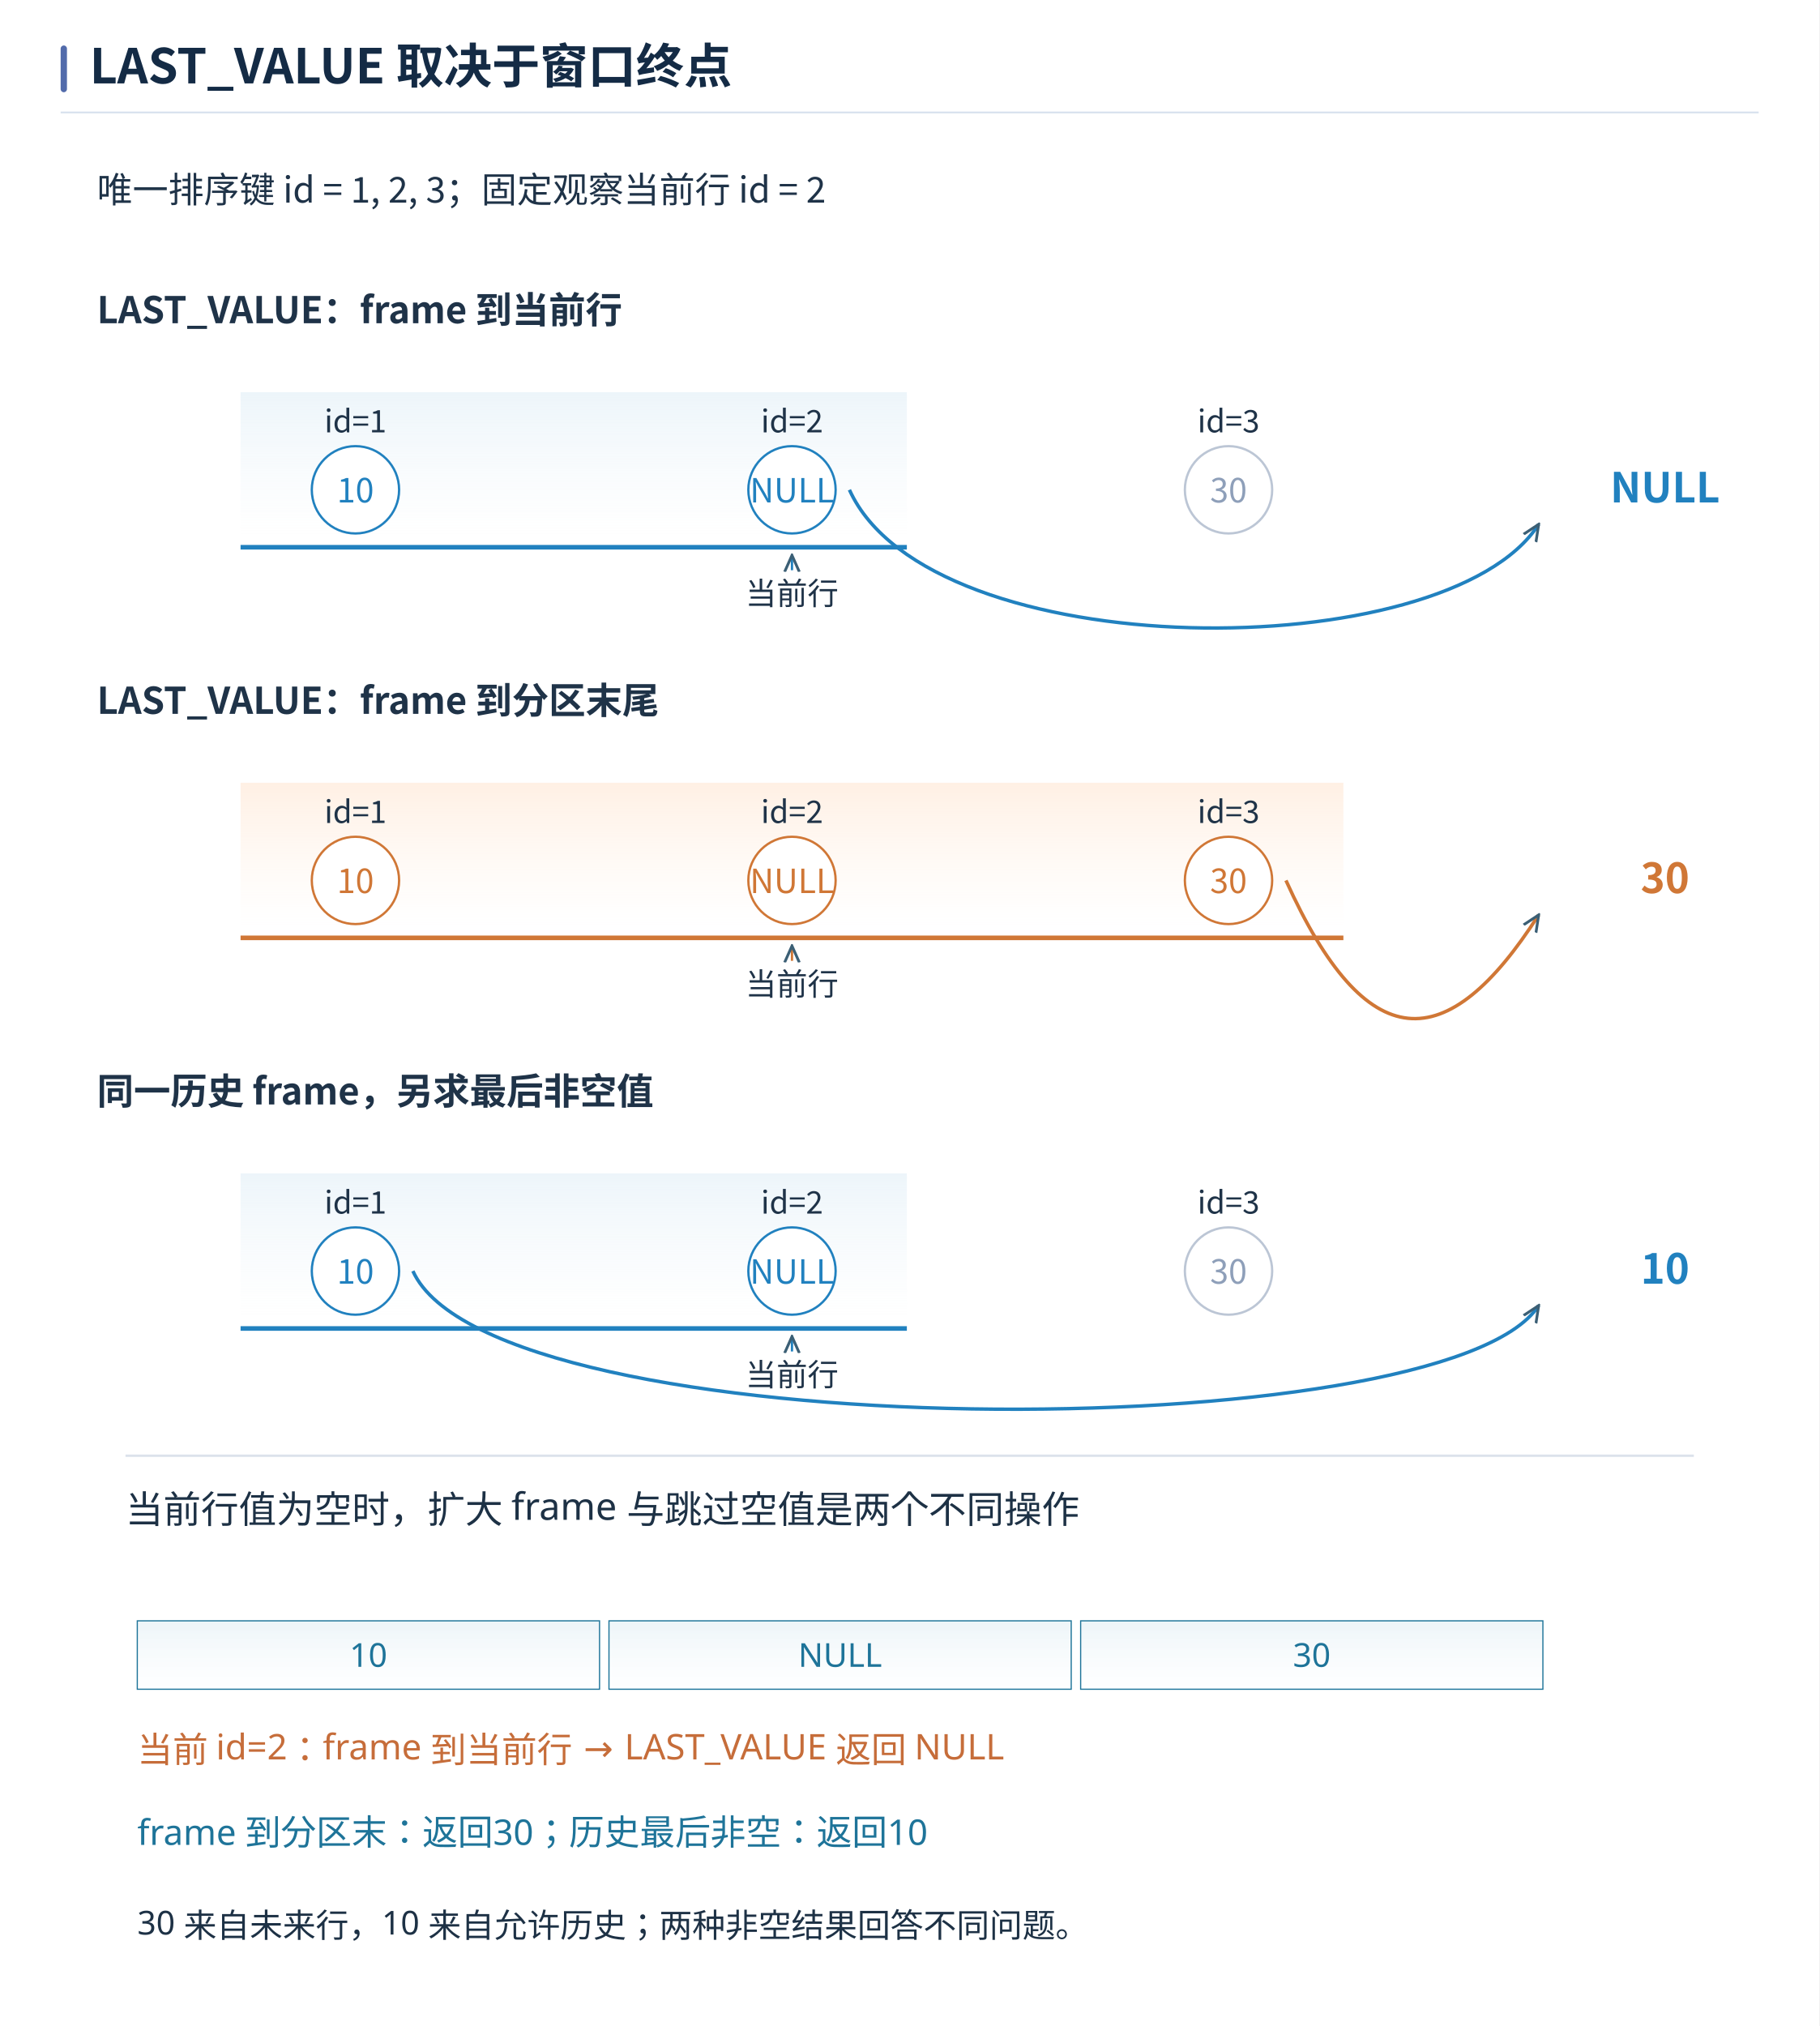
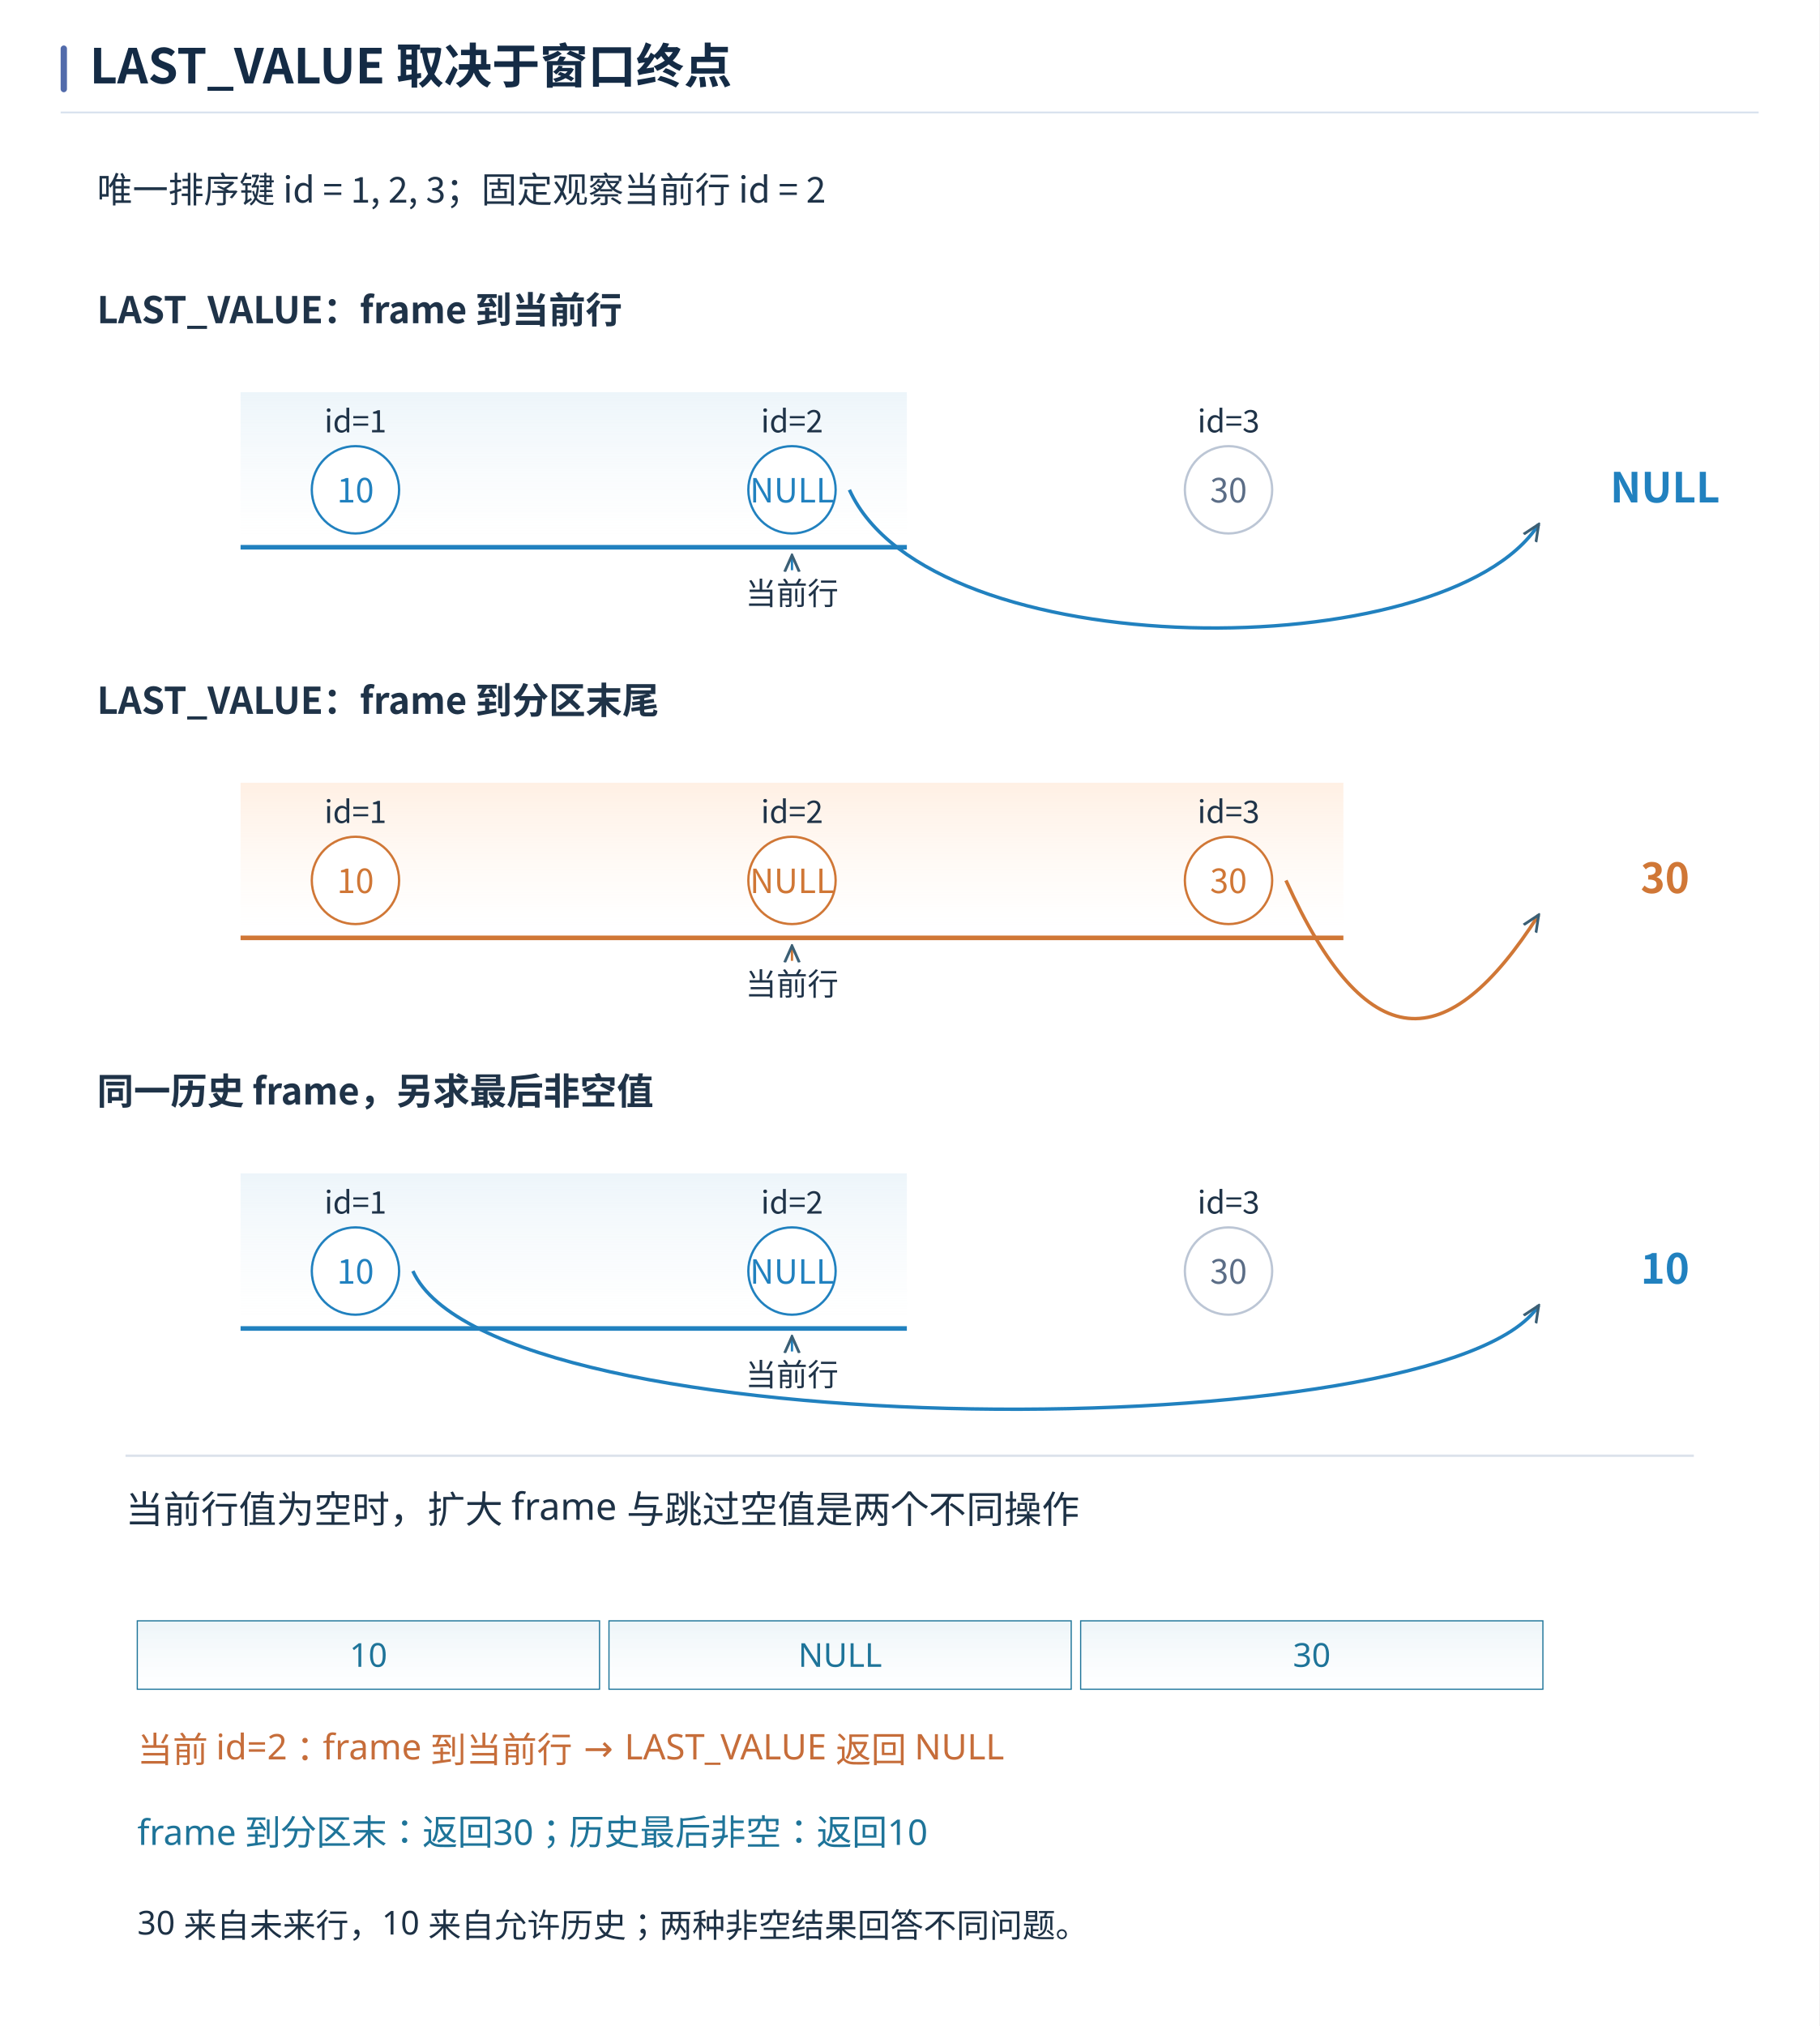
<svg xmlns="http://www.w3.org/2000/svg" width="1440" height="1603.449" viewBox="0 0 1440 1603.449" role="img" aria-labelledby="book-plate-title">
  <rect width="1440" height="1603.449" fill="#ffffff" />
  <g font-family="Microsoft YaHei, Noto Sans CJK SC, Arial, sans-serif">
    <rect x="48" y="36" width="5" height="37" rx="2.5" fill="#526bab" />
    <text x="71" y="66" font-size="38" font-weight="700" fill="#142b45">LAST_VALUE 取决于窗口终点</text>
    <path d="M48 89 H1392" stroke="#d7e1ee" stroke-width="1.4" />
  </g>
  <svg width="1344" height="1461.449" viewBox="0 0 1478.12 1607.29" role="img" x="48" y="106" overflow="hidden">
    <defs>
      <linearGradient id="book-wash-edf5fa" x1="0" y1="0" x2="0" y2="1">
        <stop offset="0" stop-color="#edf5fa" />
        <stop offset="1" stop-color="#ffffff" stop-opacity=".64" />
      </linearGradient>
      <linearGradient id="book-wash-fff0e4" x1="0" y1="0" x2="0" y2="1">
        <stop offset="0" stop-color="#fff0e4" />
        <stop offset="1" stop-color="#ffffff" stop-opacity=".64" />
      </linearGradient>
      <linearGradient id="book-wash-edf5f8" x1="0" y1="0" x2="0" y2="1">
        <stop offset="0" stop-color="#edf5f8" />
        <stop offset="1" stop-color="#ffffff" stop-opacity=".64" />
      </linearGradient>
    </defs>
    <svg width="1478.12" height="1145.38" viewBox="23.375 85.250 1478.125 1145.375">
      <defs>
        <marker id="arrow" viewBox="0 0 10 10" refX="9" refY="5" markerWidth="16" markerHeight="16" markerUnits="userSpaceOnUse" orient="auto-start-reverse">
          <path d="M0,1 L9,5 L0,9" fill="none" stroke="#3b5f75" stroke-width="1.5" />
        </marker>
      </defs>
      <rect width="1478.125" height="1145.375" fill="white" x="23.375" y="85.25" />
      <g font-family="Microsoft YaHei, Noto Sans CJK SC, Arial, sans-serif" fill="#1f3348">
        <text xml:space="preserve" x="55" y="145" font-size="31" fill="#1f3348" text-anchor="start" font-weight="400">唯一排序键 id = 1, 2, 3；固定观察当前行 id = 2</text>
        <text xml:space="preserve" x="55" y="250" font-size="32" fill="#1f3348" text-anchor="start" font-weight="700">LAST_VALUE：frame 到当前行</text>
        <rect x="180" y="310" width="580" height="125" rx="0" fill="url(#book-wash-edf5fa)" stroke="none" stroke-width="2" />
        <line x1="180" y1="445" x2="760" y2="445" stroke="#2181bf" stroke-width="4" stroke-dasharray="" />
        <text xml:space="preserve" x="280" y="345" font-size="27" fill="#1f3348" text-anchor="middle" font-weight="400">id=1</text>
        <circle cx="280" cy="395" r="38" fill="white" stroke="#2181bf" stroke-width="2" />
        <text xml:space="preserve" x="280" y="406" font-size="29" fill="#2181bf" text-anchor="middle" font-weight="400">10</text>
        <text xml:space="preserve" x="660" y="345" font-size="27" fill="#1f3348" text-anchor="middle" font-weight="400">id=2</text>
        <circle cx="660" cy="395" r="38" fill="white" stroke="#2181bf" stroke-width="2" />
        <text xml:space="preserve" x="660" y="406" font-size="29" fill="#2181bf" text-anchor="middle" font-weight="400">NULL</text>
        <text xml:space="preserve" x="1040" y="345" font-size="27" fill="#1f3348" text-anchor="middle" font-weight="400">id=3</text>
        <circle cx="1040" cy="395" r="38" fill="white" stroke="#bcc6d5" stroke-width="2" />
-         <text xml:space="preserve" x="1040" y="406" font-size="29" fill="#8e9fb9" text-anchor="middle" font-weight="400">30</text>
+         <text xml:space="preserve" x="1040" y="406" font-size="29" fill="#5b6d86" text-anchor="middle" font-weight="400">30</text>
        <text xml:space="preserve" x="660" y="495" font-size="27" fill="#1f3348" text-anchor="middle" font-weight="400">当前行</text>
        <line x1="660" y1="465" x2="660" y2="452" stroke="#2181bf" stroke-width="2" stroke-dasharray="" marker-end="url(#arrow)" />
        <path d="M710,395 C780,550 1230,550 1310,425" stroke="#2181bf" stroke-width="3" fill="none" stroke-dasharray="" marker-end="url(#arrow)" />
        <text xml:space="preserve" x="1420" y="406" font-size="36" fill="#2181bf" text-anchor="middle" font-weight="700">NULL</text>
        <text xml:space="preserve" x="55" y="590" font-size="32" fill="#1f3348" text-anchor="start" font-weight="700">LAST_VALUE：frame 到分区末尾</text>
        <rect x="180" y="650" width="960" height="125" rx="0" fill="url(#book-wash-fff0e4)" stroke="none" stroke-width="2" />
        <line x1="180" y1="785" x2="1140" y2="785" stroke="#d07736" stroke-width="4" stroke-dasharray="" />
        <text xml:space="preserve" x="280" y="685" font-size="27" fill="#1f3348" text-anchor="middle" font-weight="400">id=1</text>
        <circle cx="280" cy="735" r="38" fill="white" stroke="#d07736" stroke-width="2" />
        <text xml:space="preserve" x="280" y="746" font-size="29" fill="#d07736" text-anchor="middle" font-weight="400">10</text>
        <text xml:space="preserve" x="660" y="685" font-size="27" fill="#1f3348" text-anchor="middle" font-weight="400">id=2</text>
        <circle cx="660" cy="735" r="38" fill="white" stroke="#d07736" stroke-width="2" />
        <text xml:space="preserve" x="660" y="746" font-size="29" fill="#d07736" text-anchor="middle" font-weight="400">NULL</text>
        <text xml:space="preserve" x="1040" y="685" font-size="27" fill="#1f3348" text-anchor="middle" font-weight="400">id=3</text>
        <circle cx="1040" cy="735" r="38" fill="white" stroke="#d07736" stroke-width="2" />
        <text xml:space="preserve" x="1040" y="746" font-size="29" fill="#d07736" text-anchor="middle" font-weight="400">30</text>
        <text xml:space="preserve" x="660" y="835" font-size="27" fill="#1f3348" text-anchor="middle" font-weight="400">当前行</text>
        <line x1="660" y1="805" x2="660" y2="792" stroke="#d07736" stroke-width="2" stroke-dasharray="" marker-end="url(#arrow)" />
        <path d="M1090,735 C1160,890 1230,890 1310,765" stroke="#d07736" stroke-width="3" fill="none" stroke-dasharray="" marker-end="url(#arrow)" />
        <text xml:space="preserve" x="1420" y="746" font-size="36" fill="#d07736" text-anchor="middle" font-weight="700">30</text>
        <text xml:space="preserve" x="55" y="930" font-size="32" fill="#1f3348" text-anchor="start" font-weight="700">同一历史 frame，另求最后非空值</text>
        <rect x="180" y="990" width="580" height="125" rx="0" fill="url(#book-wash-edf5fa)" stroke="none" stroke-width="2" />
        <line x1="180" y1="1125" x2="760" y2="1125" stroke="#2181bf" stroke-width="4" stroke-dasharray="" />
        <text xml:space="preserve" x="280" y="1025" font-size="27" fill="#1f3348" text-anchor="middle" font-weight="400">id=1</text>
        <circle cx="280" cy="1075" r="38" fill="white" stroke="#2181bf" stroke-width="2" />
        <text xml:space="preserve" x="280" y="1086" font-size="29" fill="#2181bf" text-anchor="middle" font-weight="400">10</text>
        <text xml:space="preserve" x="660" y="1025" font-size="27" fill="#1f3348" text-anchor="middle" font-weight="400">id=2</text>
        <circle cx="660" cy="1075" r="38" fill="white" stroke="#2181bf" stroke-width="2" />
        <text xml:space="preserve" x="660" y="1086" font-size="29" fill="#2181bf" text-anchor="middle" font-weight="400">NULL</text>
        <text xml:space="preserve" x="1040" y="1025" font-size="27" fill="#1f3348" text-anchor="middle" font-weight="400">id=3</text>
        <circle cx="1040" cy="1075" r="38" fill="white" stroke="#bcc6d5" stroke-width="2" />
-         <text xml:space="preserve" x="1040" y="1086" font-size="29" fill="#8e9fb9" text-anchor="middle" font-weight="400">30</text>
+         <text xml:space="preserve" x="1040" y="1086" font-size="29" fill="#5b6d86" text-anchor="middle" font-weight="400">30</text>
        <text xml:space="preserve" x="660" y="1175" font-size="27" fill="#1f3348" text-anchor="middle" font-weight="400">当前行</text>
        <line x1="660" y1="1145" x2="660" y2="1132" stroke="#2181bf" stroke-width="2" stroke-dasharray="" marker-end="url(#arrow)" />
        <path d="M330,1075 C400,1230 1230,1230 1310,1105" stroke="#2181bf" stroke-width="3" fill="none" stroke-dasharray="" marker-end="url(#arrow)" />
        <text xml:space="preserve" x="1420" y="1086" font-size="36" fill="#2181bf" text-anchor="middle" font-weight="700">10</text>
      </g>
    </svg>
    <g id="round-20261105c-teaching" transform="translate(0 1145.38) scale(1.02648)">
      <g font-family="Microsoft YaHei, sans-serif">
        <rect width="1440" height="450" fill="white" />
        <line x1="55" y1="5" x2="1385" y2="5" stroke="#dce2eb" stroke-width="2" stroke-dasharray="" />
        <text x="55" y="62" font-size="32" fill="#1d3145" text-anchor="start">当前行值为空时，扩大 frame 与跳过空值是两个不同操作</text>
        <rect x="65" y="145" width="392" height="58" fill="url(#book-wash-edf5f8)" stroke="#1e7499" />
        <text x="261.0" y="184" font-size="28" fill="#1e7499" text-anchor="middle">10</text>
        <rect x="465" y="145" width="392" height="58" fill="url(#book-wash-edf5f8)" stroke="#1e7499" />
        <text x="661.0" y="184" font-size="28" fill="#1e7499" text-anchor="middle">NULL</text>
        <rect x="865" y="145" width="392" height="58" fill="url(#book-wash-edf5f8)" stroke="#1e7499" />
        <text x="1061.0" y="184" font-size="28" fill="#1e7499" text-anchor="middle">30</text>
        <text x="65" y="265" font-size="30" fill="#c66d3a" text-anchor="start">当前 id=2：frame 到当前行 → LAST_VALUE 返回 NULL</text>
        <text x="65" y="335" font-size="30" fill="#1e7499" text-anchor="start">frame 到分区末：返回30；历史最后非空：返回10</text>
        <text x="65" y="411" font-size="28" fill="#1d3145" text-anchor="start">30 来自未来行，10 来自允许历史；两种非空结果回答不同问题。</text>
      </g>
    </g>
  </svg>
</svg>
